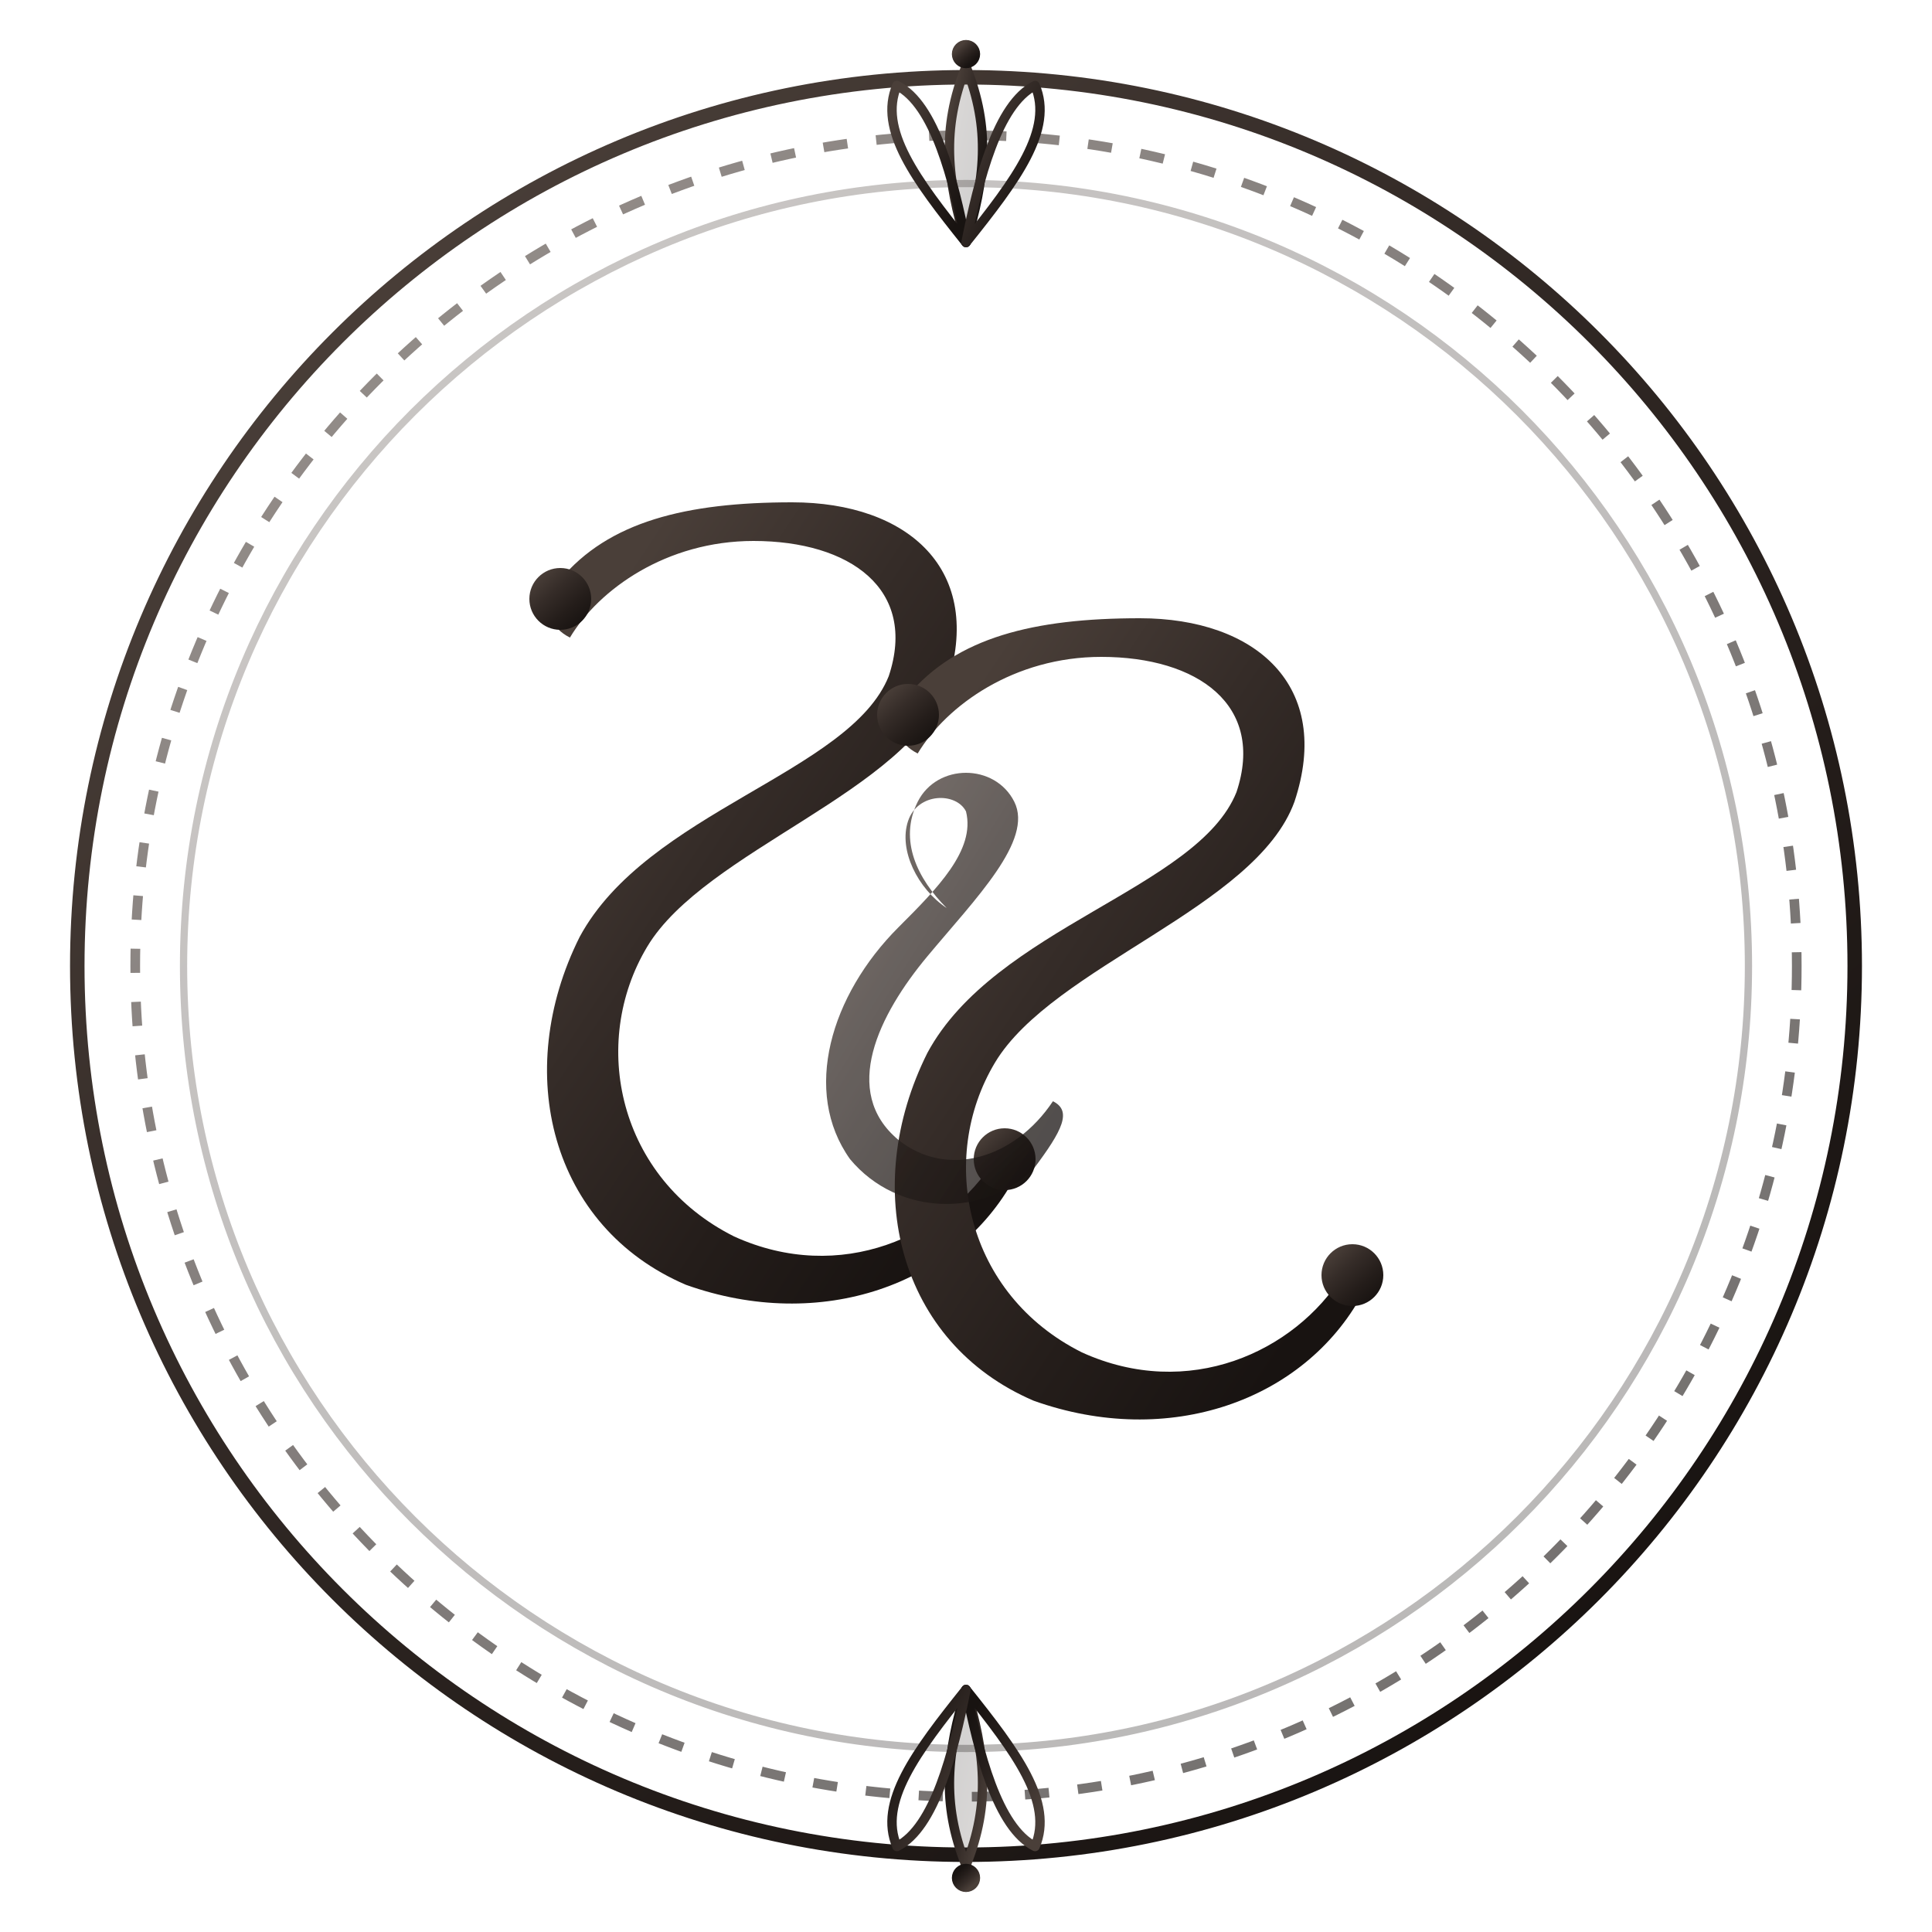
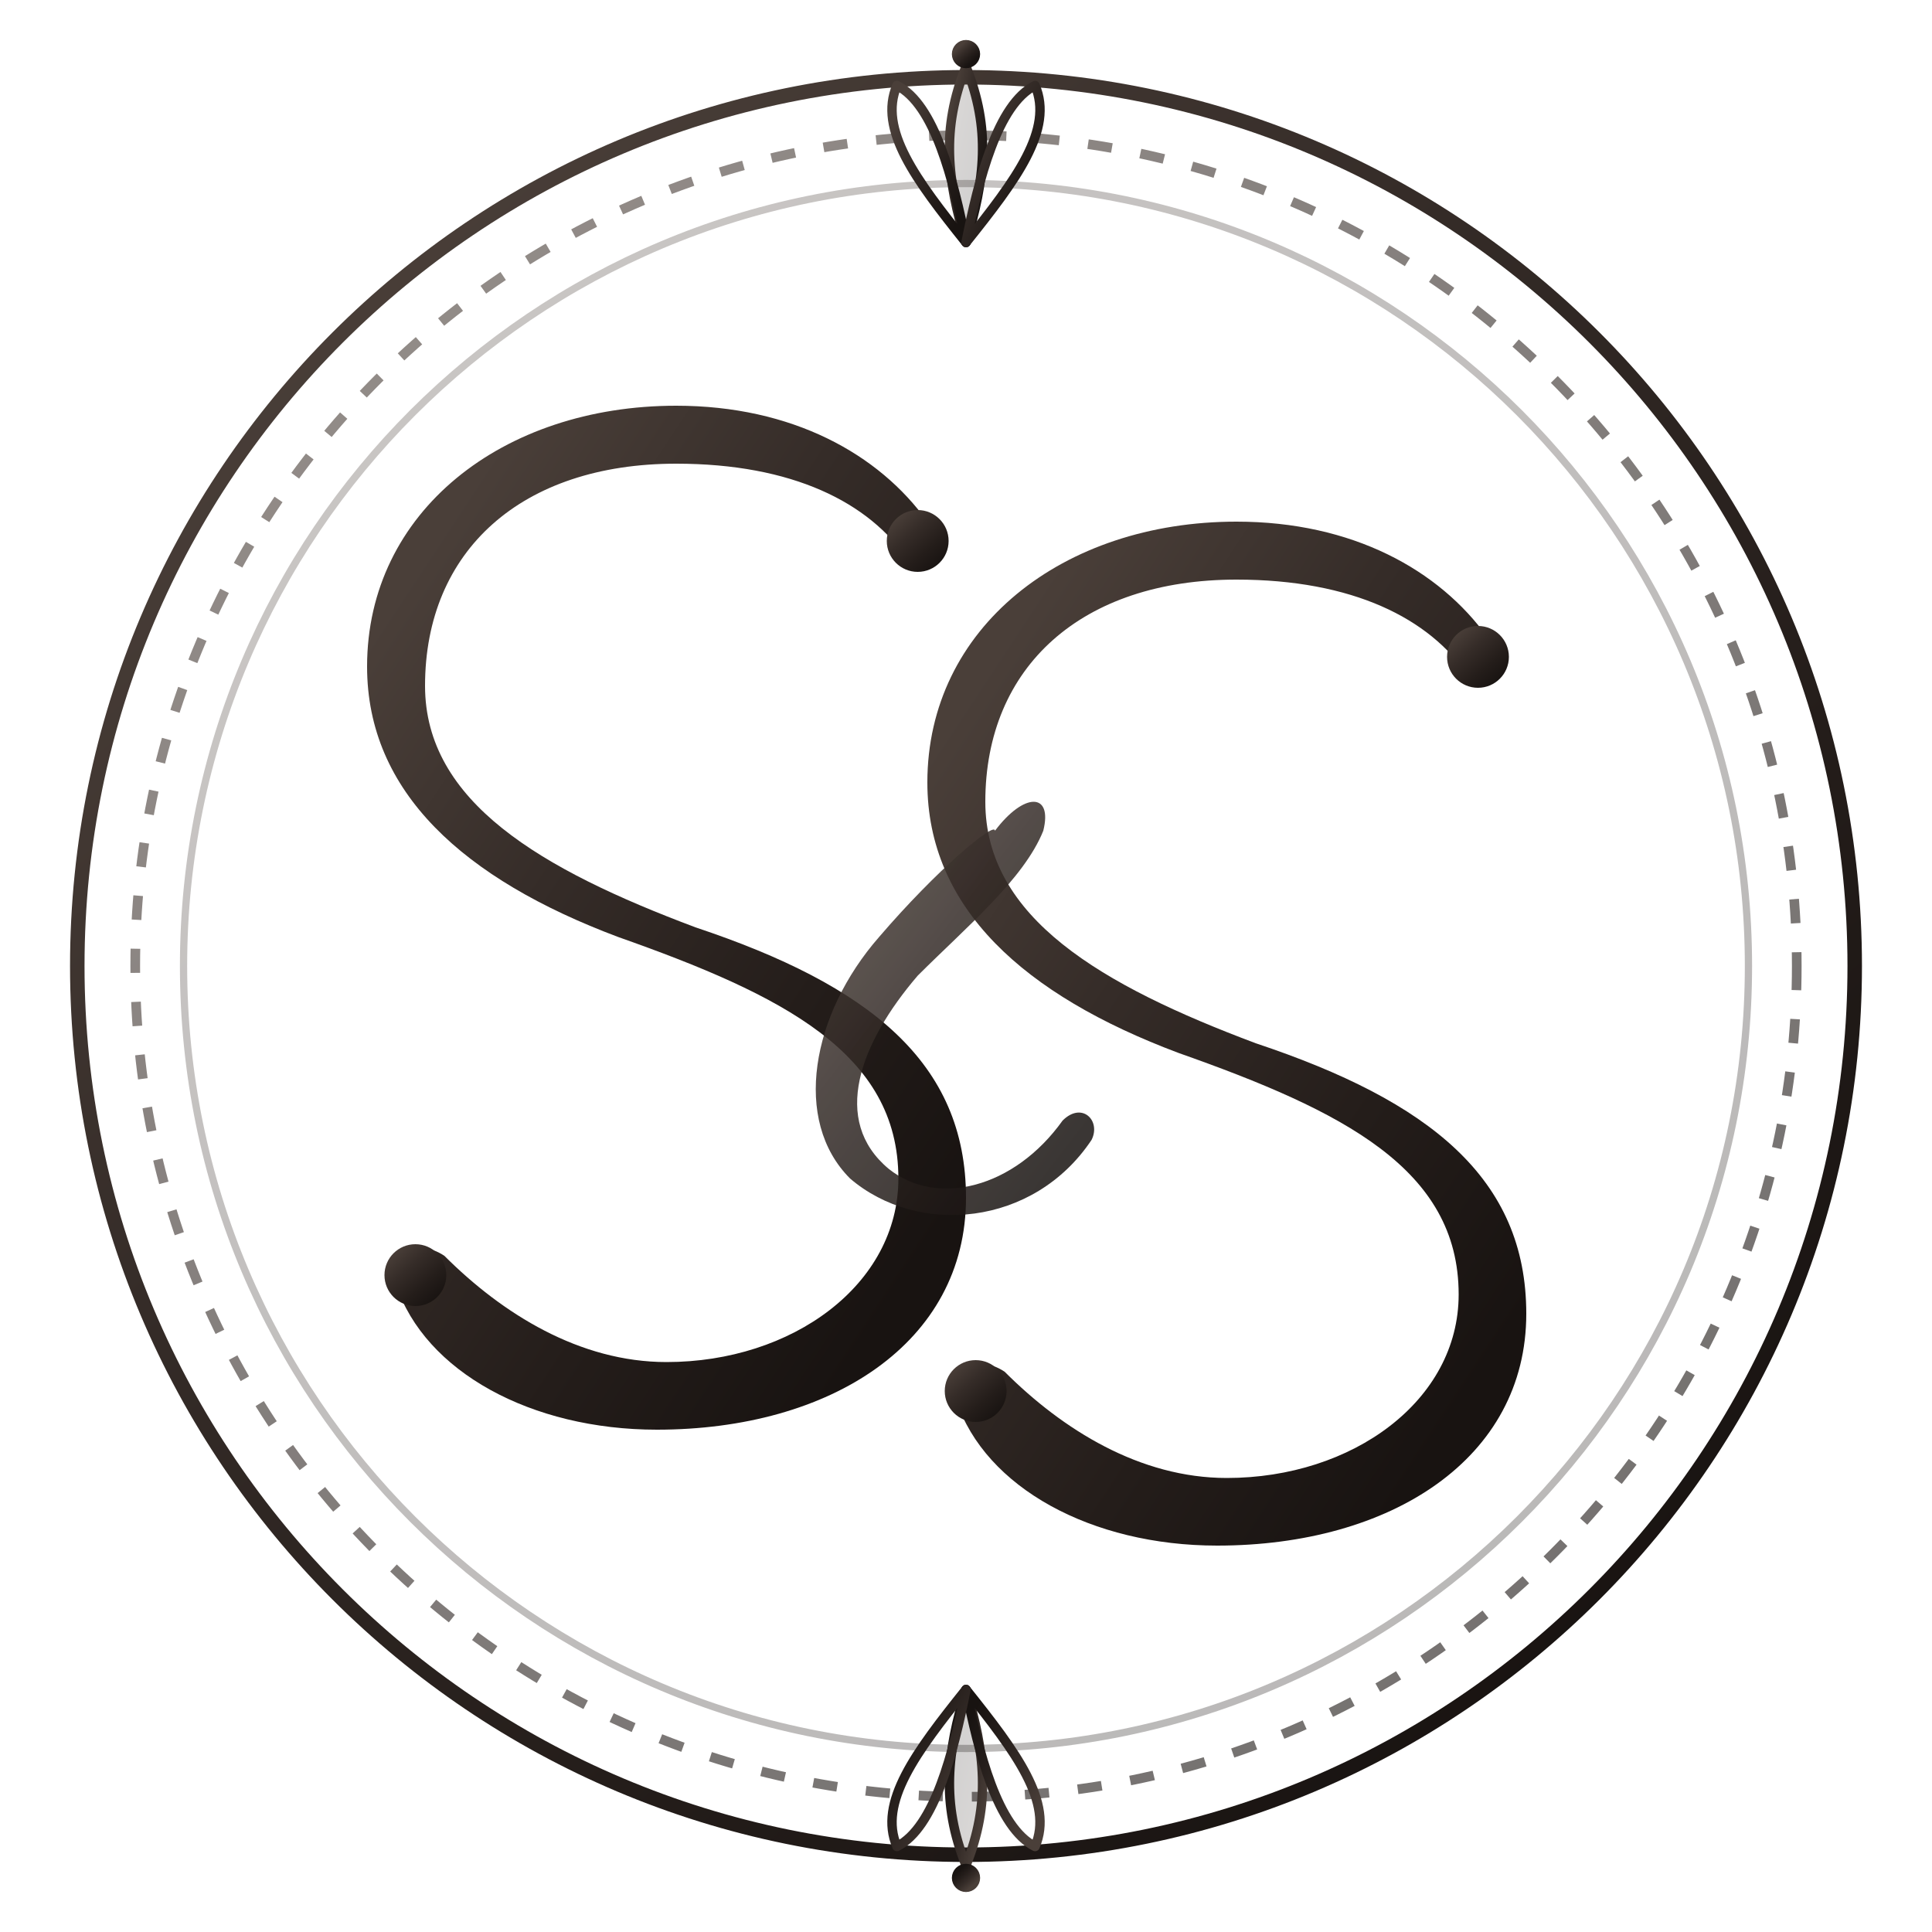
<svg xmlns="http://www.w3.org/2000/svg" viewBox="0 0 200 200" width="100%" height="100%" shape-rendering="geometricPrecision">
  <defs>
    <linearGradient id="espressoMonogram" x1="15%" y1="10%" x2="85%" y2="90%">
      <stop offset="0%" stop-color="#4A3F39" />
      <stop offset="35%" stop-color="#352C28" />
      <stop offset="70%" stop-color="#241D1A" />
      <stop offset="100%" stop-color="#181311" />
    </linearGradient>
  </defs>
  <circle cx="100" cy="100" r="92" fill="none" stroke="url(#espressoMonogram)" stroke-width="1.5" />
  <circle cx="100" cy="100" r="86" fill="none" stroke="url(#espressoMonogram)" stroke-width="1" stroke-dasharray="2.5 3" opacity="0.6" />
  <circle cx="100" cy="100" r="81" fill="none" stroke="url(#espressoMonogram)" stroke-width="0.75" opacity="0.3" />
  <g transform="translate(100, 16) scale(0.65)" stroke="url(#espressoMonogram)" fill="none" stroke-width="1.5" stroke-linecap="round" stroke-linejoin="round">
    <path d="M0 -14 C-4 -4, -3 4, 0 14 C3 4, 4 -4, 0 -14 Z" fill="url(#espressoMonogram)" fill-opacity="0.2" />
    <path d="M0 14 C-8 4, -14 -4, -11 -11 C-5 -8, -2 4, 0 14 Z" />
    <path d="M0 14 C8 4, 14 -4, 11 -11 C5 -8, 2 4, 0 14 Z" />
    <circle cx="0" cy="-16" r="1.5" fill="url(#espressoMonogram)" />
  </g>
  <g transform="translate(100, 184) scale(0.65) rotate(180)" stroke="url(#espressoMonogram)" fill="none" stroke-width="1.5" stroke-linecap="round" stroke-linejoin="round">
    <path d="M0 -14 C-4 -4, -3 4, 0 14 C3 4, 4 -4, 0 -14 Z" fill="url(#espressoMonogram)" fill-opacity="0.2" />
    <path d="M0 14 C-8 4, -14 -4, -11 -11 C-5 -8, -2 4, 0 14 Z" />
    <path d="M0 14 C8 4, 14 -4, 11 -11 C5 -8, 2 4, 0 14 Z" />
    <circle cx="0" cy="-16" r="1.5" fill="url(#espressoMonogram)" />
  </g>
  <g fill="url(#espressoMonogram)">
-     <path d="       M 82 52       C 94 52, 102 59, 98 71       C 94 82, 73 88, 67 98       C 61 108, 64 122, 76 128       C 87 133, 98 128, 103 120       C 104 118, 106 120, 105 122       C 99 133, 85 138, 71 133       C 57 127, 53 111, 60 97       C 67 84, 88 80, 92 70       C 95 61, 88 56, 78 56       C 69 56, 62 61, 59 66       C 57 65, 56 63, 58 60       C 63 54, 71 52, 82 52       Z" />
-     <circle cx="58" cy="62" r="3.2" />
-     <circle cx="104" cy="120" r="3.2" />
-     <path d="       M 118 64       C 130 64, 138 71, 134 83       C 130 94, 109 100, 103 110       C 97 120, 100 134, 112 140       C 123 145, 134 140, 139 132       C 140 130, 142 132, 141 134       C 135 145, 121 150, 107 145       C 93 139, 89 123, 96 109       C 103 96, 124 92, 128 82       C 131 73, 124 68, 114 68       C 105 68, 98 73, 95 78       C 93 77, 92 75, 94 72       C 99 66, 107 64, 118 64       Z" />
-     <circle cx="94" cy="74" r="3.2" />
-     <circle cx="140" cy="132" r="3.2" />
-     <path d="       M 98 94       C 95 91, 93 87, 95 83       C 97 79, 103 79, 105 83       C 107 87, 101 93, 96 99       C 91 105, 87 113, 93 118       C 98 122, 105 120, 109 114       C 111 115, 110 117, 107 121       C 102 126, 93 126, 88 120       C 83 113, 86 103, 93 96       C 97 92, 101 88, 100 84       C 99 82, 95 82, 94 85       C 93 88, 95 92, 98 94       Z" opacity="0.75" />
+     <path d="       M 94 58       C 90 52, 82 48, 70 48       C 54 48, 44 57, 44 71       C 44 83, 56 90, 72 96       C 90 102, 100 110, 100 124       C 100 139, 86 148, 68 148       C 55 148, 44 142, 41 133       C 40 130, 43 128, 46 130       C 52 136, 60 141, 69 141       C 82 141, 93 133, 93 122       C 93 109, 81 103, 64 97       C 48 91, 38 82, 38 69       C 38 53, 52 42, 70 42       C 82 42, 91 47, 96 54       C 98 57, 96 60, 94 58       Z" />
+     <circle cx="95" cy="56" r="3.2" />
+     <circle cx="43" cy="132" r="3.2" />
+     <path d="       M 152 70       C 148 64, 140 60, 128 60       C 112 60, 102 69, 102 83       C 102 95, 114 102, 130 108       C 148 114, 158 122, 158 136       C 158 151, 144 160, 126 160       C 113 160, 102 154, 99 145       C 98 142, 101 140, 104 142       C 110 148, 118 153, 127 153       C 140 153, 151 145, 151 134       C 151 121, 139 115, 122 109       C 106 103, 96 94, 96 81       C 96 65, 110 54, 128 54       C 140 54, 149 59, 154 66       C 156 69, 154 72, 152 70       Z" />
+     <circle cx="153" cy="68" r="3.2" />
+     <circle cx="101" cy="144" r="3.2" />
+     <path d="       M 103 86       C 106 82, 109 82, 108 86       C 106 91, 100 96, 95 101       C 89 108, 86 116, 92 121       C 97 125, 105 123, 110 116       C 112 114, 114 116, 113 118       C 107 127, 95 128, 88 122       C 82 116, 84 105, 91 97       C 97 90, 103 85, 103 86       Z" opacity="0.85" />
  </g>
</svg>
